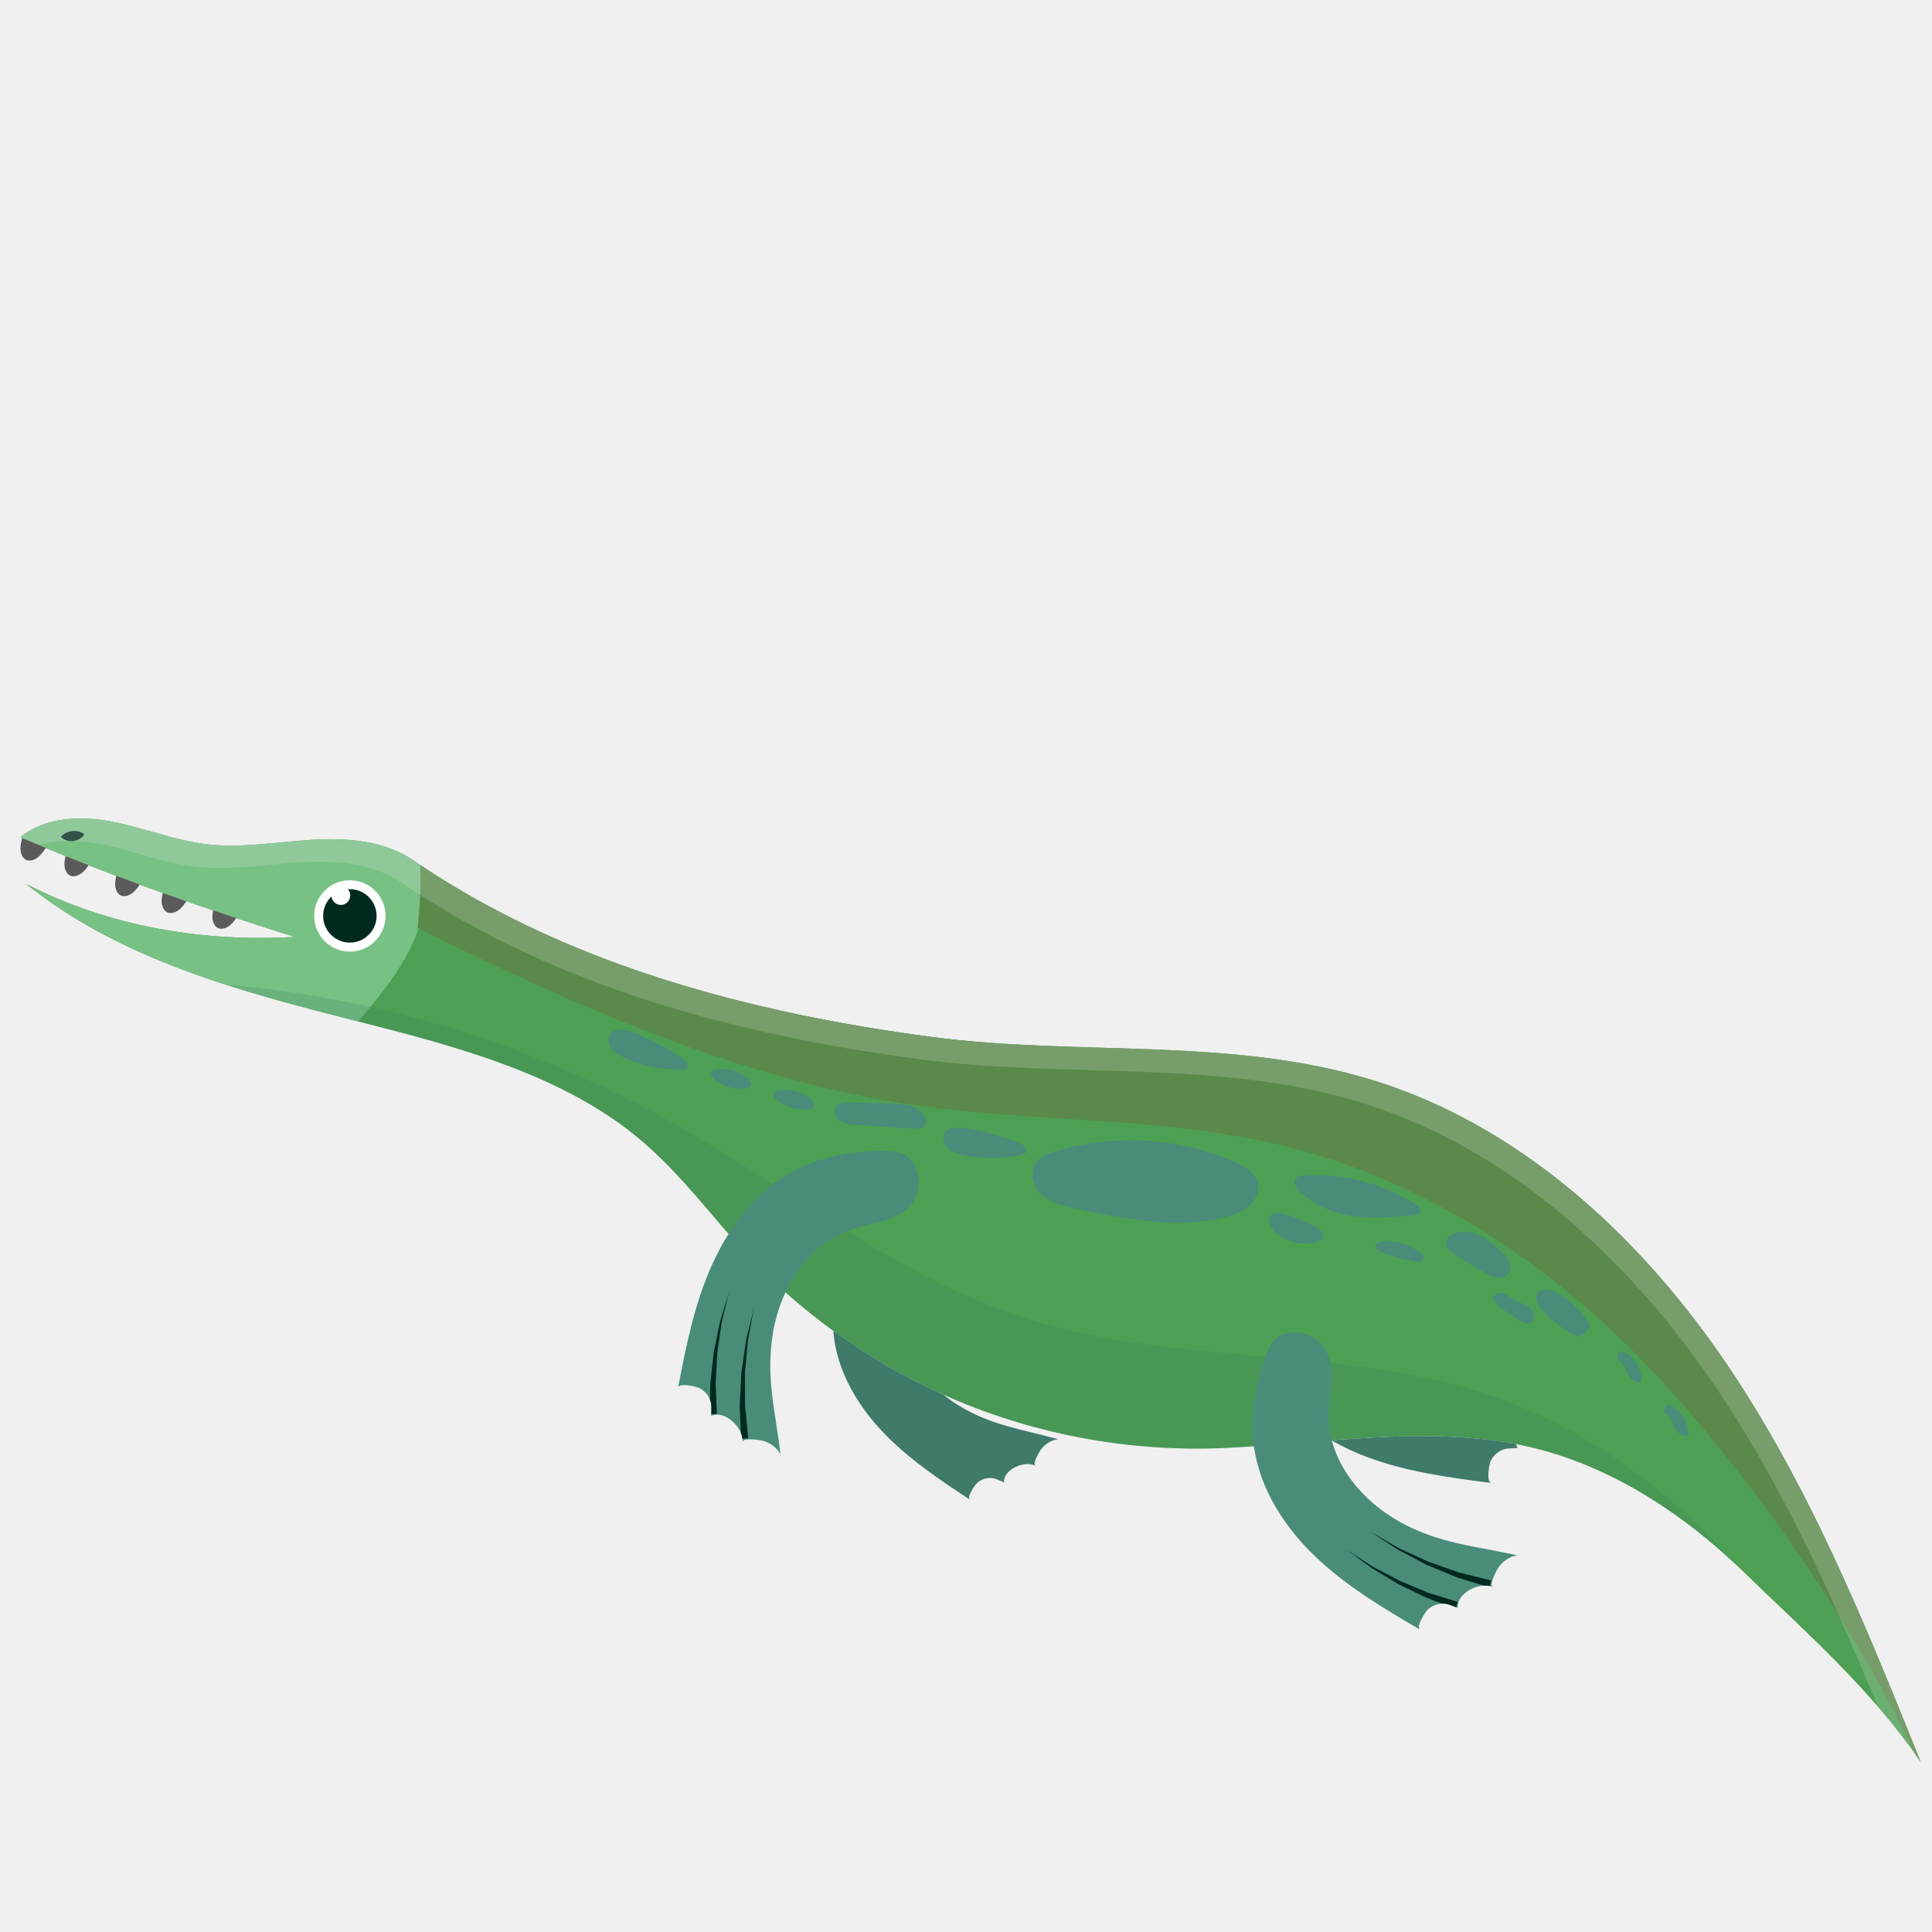
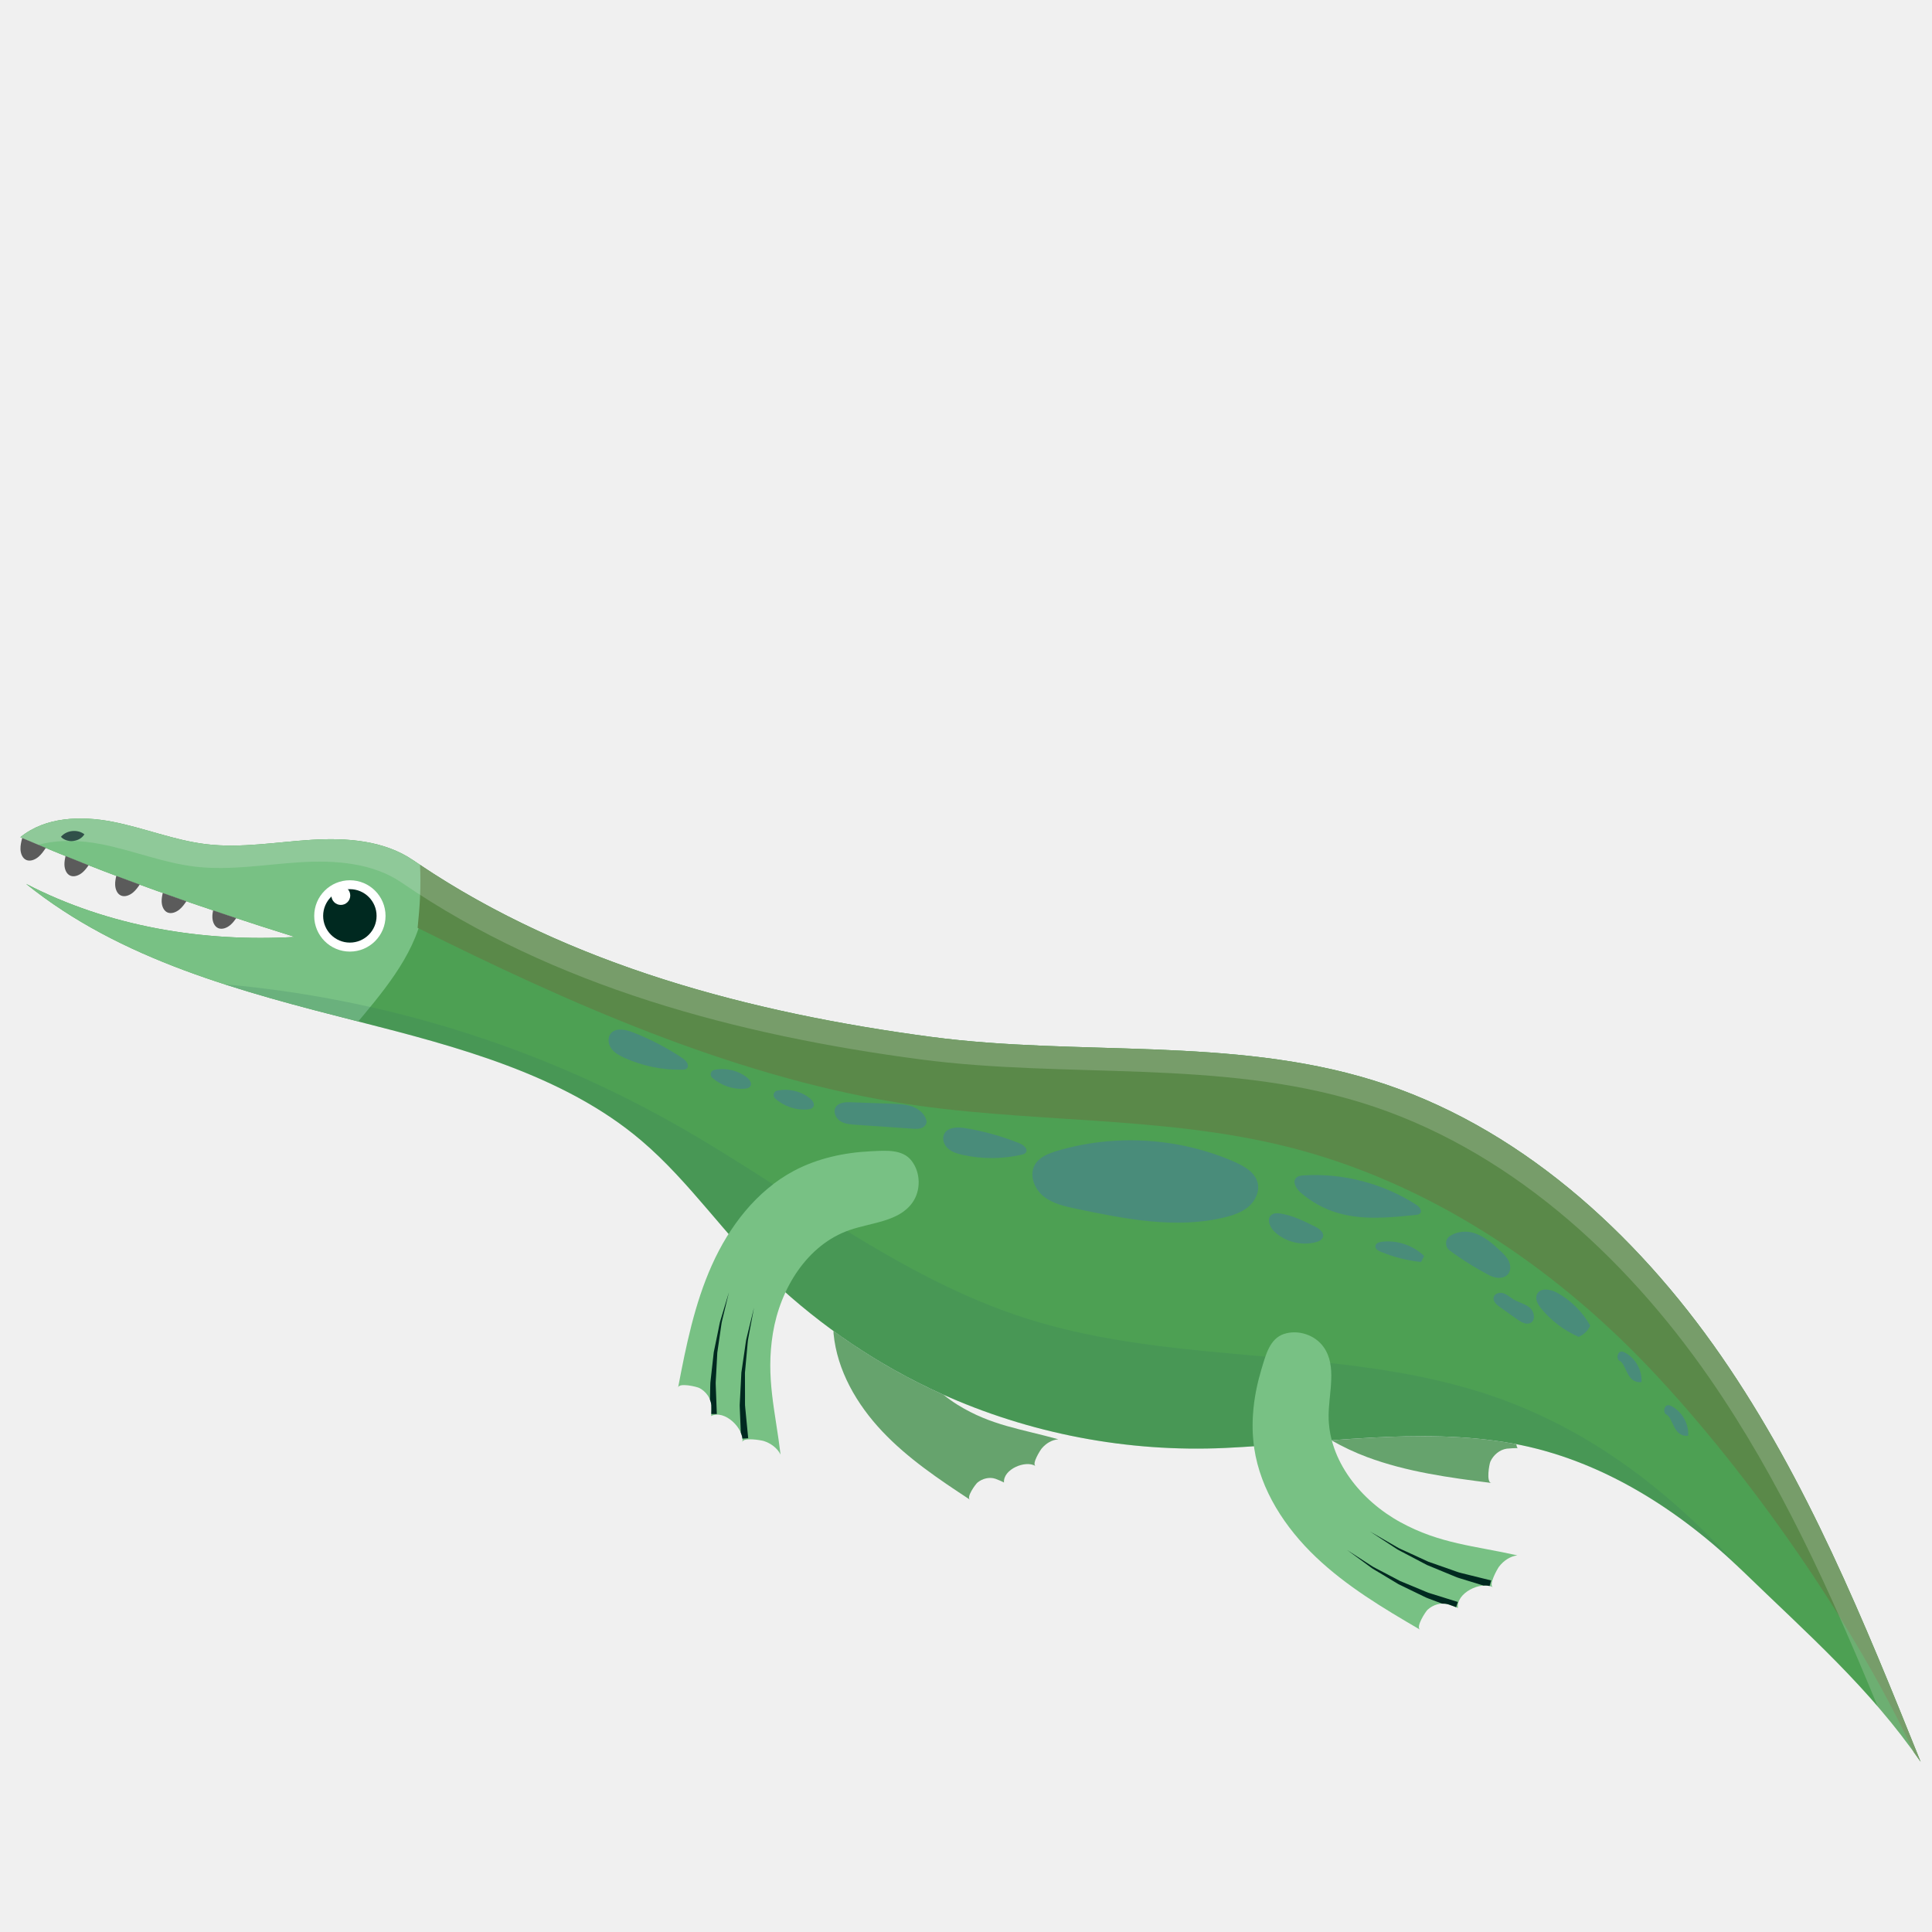
<svg xmlns="http://www.w3.org/2000/svg" version="1.1" id="Layer_1" x="0px" y="0px" width="170px" height="170px" viewBox="0 0 170 170" enable-background="new 0 0 170 170" xml:space="preserve">
  <g>
-     <path fill="#4DA053" d="M169,155.023c-4.963-12.326-9.987-24.768-17.546-35.695c-7.558-10.929-17.976-20.371-30.674-24.283   c-12.46-3.84-25.904-2.094-38.83-3.806c-16.026-2.122-32.25-6.405-45.588-15.54c-2.556-1.75-5.848-1.991-8.938-1.802   c-3.092,0.19-6.191,0.753-9.267,0.387c-2.812-0.336-5.477-1.435-8.256-1.976c-2.78-0.542-5.916-0.435-8.108,1.358   c7.827,3.381,16.014,6.237,24.153,8.777c-8.139,0.465-16.409-0.923-23.649-4.669c8.344,6.72,18.893,9.477,29.275,12.121   c8.527,2.171,18.02,4.648,24.855,10.461c4.32,3.675,7.371,8.377,11.483,12.259c4.365,4.119,9.407,7.524,14.875,10.004   c7.804,3.539,16.453,5.186,25.012,4.789c8.246-0.382,17.082-1.874,25.289-0.398c7.738,1.392,14.673,5.813,20.316,11.287   C159.048,143.771,164.538,148.549,169,155.023z" />
-     <path fill="#3F7A6A" d="M133.087,127.011c-5.164-0.929-10.576-0.682-15.935-0.276c1.003,0.572,2.052,1.068,3.127,1.47   c3.498,1.307,7.235,1.814,10.94,2.281c-0.461-0.059-0.177-1.658-0.076-1.88c0.266-0.582,0.814-1.051,1.456-1.137   c0.084-0.012,0.917-0.072,0.94-0.034c-0.066-0.111-0.094-0.233-0.119-0.354C133.309,127.059,133.198,127.031,133.087,127.011z" />
-     <path fill="#3F7A6A" d="M83.003,122.711c-0.071-0.032-0.146-0.059-0.217-0.091c-3.326-1.509-6.493-3.364-9.447-5.511   c0.006,0.079-0.001,0.158,0.007,0.237c0.311,3.25,2.046,6.234,4.289,8.608c2.242,2.373,4.981,4.212,7.71,6.005   c-0.339-0.223,0.5-1.369,0.665-1.505c0.433-0.355,1.044-0.512,1.581-0.332c0.069,0.023,0.748,0.297,0.751,0.336   c-0.094-1.175,1.886-1.999,2.771-1.464c-0.333-0.201,0.427-1.399,0.562-1.556c0.366-0.428,0.881-0.748,1.452-0.79   c-3.263-0.917-5.897-1.198-8.851-3.026C83.836,123.35,83.41,123.042,83.003,122.711z" />
-     <path fill="#78C184" d="M31.519,89.882c0.152-0.181,0.304-0.361,0.454-0.542c2.542-3.05,5.166-6.418,5.387-10.382   c0.052-0.922-0.033-1.838-0.22-2.738c-0.26-0.173-0.521-0.345-0.777-0.521c-2.556-1.75-5.848-1.991-8.938-1.802   c-3.092,0.19-6.191,0.753-9.267,0.387c-2.812-0.336-5.477-1.435-8.256-1.976c-2.78-0.542-5.916-0.435-8.108,1.358   c7.827,3.381,16.014,6.237,24.153,8.777c-8.139,0.465-16.409-0.923-23.649-4.669C10.626,84.483,21.153,87.242,31.519,89.882z" />
-     <path fill="#5A8949" d="M120.78,95.045c-12.46-3.84-25.904-2.094-38.83-3.806c-15.789-2.091-31.768-6.282-44.992-15.142   c0.104,1.856-0.023,3.75-0.21,5.546c13.192,6.579,27.466,12.922,42.009,15.336c11.443,1.9,23.286,1.112,34.538,3.932   c12.295,3.082,23.276,10.396,31.983,19.607c8.623,9.124,17.801,22.243,23.134,33.677c0.197,0.274,0.395,0.548,0.588,0.828   c-4.963-12.326-9.987-24.768-17.546-35.695C143.896,108.399,133.479,98.957,120.78,95.045z" />
+     <path fill="#4DA053" d="M169,155.023c-4.963-12.326-9.986-24.769-17.546-35.695c-7.558-10.93-17.976-20.371-30.675-24.283   c-12.459-3.84-25.903-2.094-38.829-3.806c-16.026-2.122-32.25-6.405-45.588-15.54c-2.556-1.75-5.848-1.991-8.938-1.802   c-3.092,0.19-6.191,0.753-9.267,0.387c-2.812-0.336-5.477-1.435-8.256-1.976c-2.78-0.542-5.916-0.435-8.108,1.358   c7.827,3.381,16.014,6.237,24.153,8.777c-8.139,0.465-16.409-0.923-23.649-4.669c8.344,6.72,18.893,9.477,29.275,12.121   c8.527,2.172,18.02,4.648,24.855,10.461c4.32,3.676,7.371,8.377,11.483,12.26c4.365,4.119,9.407,7.523,14.875,10.004   c7.804,3.539,16.453,5.186,25.012,4.789c8.246-0.383,17.082-1.874,25.289-0.398c7.738,1.393,14.673,5.813,20.316,11.287   C159.048,143.771,164.538,148.549,169,155.023z" />
+     <path fill="#66A36D" d="M133.087,127.011c-5.164-0.929-10.575-0.682-15.935-0.276c1.002,0.572,2.052,1.068,3.127,1.471   c3.498,1.307,7.234,1.814,10.939,2.281c-0.461-0.06-0.177-1.658-0.076-1.881c0.267-0.582,0.814-1.051,1.457-1.137   c0.084-0.012,0.916-0.072,0.939-0.033c-0.066-0.111-0.094-0.233-0.119-0.354C133.309,127.059,133.198,127.031,133.087,127.011z" />
+     <path fill="#66A36D" d="M83.003,122.711c-0.071-0.031-0.146-0.059-0.217-0.091c-3.326-1.509-6.493-3.364-9.447-5.511   c0.006,0.078-0.001,0.158,0.007,0.236c0.311,3.25,2.046,6.234,4.289,8.608c2.242,2.373,4.981,4.212,7.71,6.005   c-0.339-0.223,0.5-1.369,0.665-1.505c0.434-0.354,1.045-0.513,1.581-0.332c0.069,0.022,0.748,0.297,0.751,0.336   c-0.094-1.175,1.887-1.999,2.771-1.464c-0.334-0.201,0.427-1.399,0.562-1.557c0.366-0.428,0.882-0.748,1.452-0.789   c-3.264-0.918-5.896-1.198-8.851-3.026C83.836,123.35,83.41,123.042,83.003,122.711z" />
+     <path fill="#78C184" d="M31.519,89.882c0.152-0.181,0.304-0.36,0.454-0.542c2.542-3.05,5.166-6.418,5.387-10.382   c0.052-0.922-0.033-1.838-0.22-2.738c-0.26-0.173-0.521-0.345-0.777-0.521c-2.556-1.75-5.848-1.991-8.938-1.802   c-3.092,0.19-6.191,0.753-9.267,0.387c-2.812-0.336-5.477-1.435-8.256-1.976c-2.78-0.542-5.916-0.435-8.108,1.358   c7.827,3.381,16.014,6.237,24.153,8.777c-8.139,0.465-16.409-0.923-23.649-4.669C10.626,84.483,21.153,87.242,31.519,89.882z" />
+     <path fill="#5A8949" d="M120.779,95.045c-12.459-3.84-25.903-2.094-38.829-3.806c-15.789-2.091-31.768-6.282-44.992-15.142   c0.104,1.856-0.023,3.75-0.21,5.546c13.192,6.58,27.466,12.921,42.009,15.335c11.443,1.9,23.286,1.112,34.538,3.933   c12.295,3.082,23.275,10.396,31.982,19.606c8.623,9.125,17.802,22.243,23.135,33.678c0.197,0.273,0.395,0.548,0.588,0.828   c-4.963-12.326-9.986-24.769-17.546-35.695C143.896,108.398,133.479,98.957,120.779,95.045z" />
    <g>
      <path fill="#5B5B5B" d="M1.802,74.721c0.014,0.407,0.184,0.811,0.515,0.951c0.334,0.144,0.758-0.012,1.075-0.283    c0.251-0.215,0.45-0.493,0.635-0.781c-0.692-0.288-1.385-0.576-2.072-0.872C1.865,74.063,1.792,74.395,1.802,74.721z" />
      <path fill="#5B5B5B" d="M5.67,76.099c0.013,0.407,0.184,0.811,0.515,0.952c0.334,0.143,0.758-0.013,1.075-0.284    c0.207-0.178,0.377-0.399,0.535-0.632c-0.678-0.266-1.352-0.54-2.025-0.812C5.708,75.582,5.662,75.842,5.67,76.099z" />
      <path fill="#5B5B5B" d="M10.133,77.85c0.013,0.408,0.183,0.811,0.515,0.952c0.334,0.143,0.757-0.012,1.074-0.284    c0.223-0.19,0.403-0.431,0.57-0.683c-0.688-0.253-1.374-0.506-2.059-0.765C10.171,77.331,10.124,77.592,10.133,77.85z" />
      <path fill="#5B5B5B" d="M18.688,80.717c0.013,0.407,0.184,0.811,0.515,0.952c0.334,0.143,0.758-0.013,1.075-0.284    c0.196-0.169,0.359-0.377,0.511-0.597c-0.681-0.225-1.36-0.452-2.04-0.682C18.708,80.311,18.682,80.515,18.688,80.717z" />
      <path fill="#5B5B5B" d="M14.225,79.338c0.014,0.408,0.184,0.811,0.515,0.952c0.334,0.143,0.758-0.012,1.075-0.284    c0.229-0.195,0.413-0.443,0.583-0.702c-0.692-0.24-1.384-0.485-2.075-0.731C14.262,78.828,14.217,79.085,14.225,79.338z" />
    </g>
    <g>
      <circle fill="#FFFFFF" cx="30.786" cy="80.594" r="3.138" />
      <circle fill="#002920" cx="30.785" cy="80.59" r="2.351" />
      <circle fill="#FFFFFF" cx="29.99" cy="78.796" r="0.83" />
    </g>
    <path fill="#002920" d="M5.359,73.636c0.49-0.59,1.463-0.695,2.068-0.225C7.012,74.097,5.912,74.216,5.359,73.636z" />
-     <path fill="#498C7A" d="M110.661,104.068c0.192,0.761-0.191,1.579-0.784,2.093c-0.594,0.514-1.363,0.772-2.126,0.958   c-4.264,1.038-8.732,0.144-13.029-0.752c-1.022-0.214-2.087-0.445-2.901-1.1c-0.813-0.654-1.282-1.867-0.764-2.774   c0.391-0.683,1.195-0.997,1.949-1.222c5.114-1.526,10.768-1.172,15.652,0.98C109.513,102.629,110.432,103.162,110.661,104.068z" />
-     <path fill="#498C7A" d="M124.962,106.76c0.21-0.237-0.08-0.585-0.348-0.757c-2.918-1.876-6.441-2.793-9.904-2.579   c-0.237,0.015-0.497,0.045-0.662,0.216c-0.353,0.365,0.012,0.961,0.394,1.295c0.923,0.806,2.019,1.414,3.191,1.771   c2.232,0.68,4.627,0.44,6.947,0.194C124.719,106.886,124.87,106.864,124.962,106.76z" />
-     <path fill="#498C7A" d="M83.07,99.805c-0.197,0.424,0,0.95,0.35,1.261s0.816,0.448,1.272,0.551   c1.703,0.381,3.491,0.377,5.191-0.012c0.144-0.032,0.299-0.076,0.385-0.195c0.217-0.302-0.192-0.658-0.537-0.798   c-1.538-0.624-3.146-1.076-4.785-1.345C84.254,99.152,83.366,99.169,83.07,99.805z" />
-     <path fill="#498C7A" d="M53.718,90.971c-0.28,0.374-0.194,0.93,0.084,1.306c0.279,0.375,0.708,0.605,1.134,0.799   c1.589,0.722,3.34,1.083,5.084,1.05c0.147-0.002,0.308-0.014,0.416-0.113c0.273-0.251-0.054-0.683-0.362-0.89   c-1.379-0.926-2.86-1.696-4.409-2.295C55.01,90.574,54.137,90.409,53.718,90.971z" />
-     <path fill="#498C7A" d="M115.718,107.932c-0.966-0.482-1.95-0.972-3.016-1.146c-0.283-0.046-0.603-0.062-0.827,0.117   c-0.445,0.353-0.146,1.083,0.268,1.475c0.953,0.901,2.386,1.263,3.652,0.92c0.254-0.068,0.531-0.192,0.612-0.442   C116.538,108.454,116.094,108.119,115.718,107.932z" />
-     <path fill="#498C7A" d="M132.024,110.07c-0.738-0.696-1.543-1.395-2.53-1.628c-0.652-0.154-1.401-0.034-1.938,0.339   c-0.423,0.295-0.421,0.934-0.008,1.241c1.112,0.826,2.291,1.563,3.521,2.201c0.293,0.152,0.621,0.243,0.949,0.214   c0.88-0.079,1.008-0.874,0.759-1.435C132.614,110.635,132.317,110.346,132.024,110.07z" />
-     <path fill="#498C7A" d="M121.019,109.652c-0.019,0.236,0.234,0.392,0.452,0.482c1.136,0.476,2.342,0.784,3.566,0.912   c0.094-0.176,0.188-0.353,0.28-0.529c-0.975-0.942-2.385-1.415-3.731-1.252C121.339,109.296,121.038,109.404,121.019,109.652z" />
-     <path fill="#498C7A" d="M135.245,113.88c-0.203,0.424,0.08,0.915,0.379,1.277c0.88,1.066,2.014,1.921,3.281,2.475   c0.45-0.183,0.825-0.545,1.023-0.988c-0.678-1.211-1.7-2.226-2.916-2.895C136.431,113.43,135.531,113.28,135.245,113.88z" />
-     <path fill="#498C7A" d="M81.524,98.606c-0.144-0.581-0.655-1.016-1.217-1.227c-0.562-0.21-1.172-0.234-1.771-0.256   c-1.224-0.044-2.447-0.088-3.671-0.132c-0.493-0.019-1.084,0.015-1.337,0.438c-0.24,0.404,0.004,0.956,0.397,1.213   s0.886,0.297,1.355,0.329c1.671,0.115,3.342,0.23,5.013,0.346c0.275,0.019,0.562,0.036,0.817-0.069   C81.367,99.145,81.578,98.878,81.524,98.606z" />
-     <path fill="#498C7A" d="M131.972,115.007c0.519,0.366,1.038,0.733,1.557,1.1c0.346,0.244,0.795,0.496,1.162,0.287   c0.458-0.261,0.311-1.003-0.095-1.34c-0.405-0.336-0.954-0.439-1.405-0.71c-0.299-0.18-0.558-0.434-0.888-0.544   c-0.33-0.111-0.777-0.002-0.87,0.333C131.335,114.486,131.673,114.796,131.972,115.007z" />
-     <path fill="#498C7A" d="M142.508,119.738c0.611,0.272,0.599,2.02,1.93,1.874c0.065-1.049-0.532-2.109-1.463-2.596   c-0.122-0.064-0.264-0.119-0.394-0.074C142.292,119.042,142.229,119.614,142.508,119.738z" />
-     <path fill="#498C7A" d="M146.617,124.457c0.611,0.272,0.6,2.02,1.93,1.874c0.065-1.048-0.532-2.108-1.463-2.596   c-0.121-0.063-0.264-0.119-0.394-0.074C146.402,123.762,146.339,124.333,146.617,124.457z" />
-     <path fill="#498C7A" d="M71.267,96.645c-0.792-0.641-1.881-0.885-2.876-0.68c-0.328,0.067-0.437,0.472-0.186,0.695   c0.769,0.682,1.819,1.048,2.846,0.963c0.194-0.017,0.412-0.063,0.513-0.23C71.716,97.141,71.496,96.829,71.267,96.645z" />
-     <path fill="#498C7A" d="M65.736,94.82c-0.792-0.641-1.881-0.884-2.876-0.68c-0.328,0.068-0.437,0.472-0.186,0.695   c0.769,0.683,1.819,1.048,2.846,0.963c0.193-0.017,0.412-0.063,0.513-0.23C66.186,95.316,65.965,95.005,65.736,94.82z" />
+     <path fill="#498C7A" d="M110.661,104.068c0.192,0.761-0.19,1.578-0.784,2.093c-0.594,0.514-1.363,0.772-2.126,0.958   c-4.265,1.038-8.731,0.145-13.028-0.752c-1.022-0.215-2.088-0.445-2.902-1.1c-0.812-0.654-1.281-1.867-0.764-2.774   c0.392-0.683,1.195-0.997,1.949-1.222c5.114-1.526,10.768-1.172,15.652,0.979C109.514,102.629,110.432,103.162,110.661,104.068z" />
+     <path fill="#498C7A" d="M124.962,106.76c0.21-0.236-0.08-0.585-0.349-0.757c-2.918-1.876-6.44-2.793-9.903-2.579   c-0.237,0.016-0.497,0.045-0.662,0.217c-0.353,0.364,0.013,0.961,0.394,1.295c0.924,0.806,2.02,1.414,3.191,1.771   c2.232,0.68,4.627,0.44,6.947,0.194C124.719,106.886,124.87,106.864,124.962,106.76z" />
+     <path fill="#498C7A" d="M83.07,99.805c-0.197,0.424,0,0.95,0.35,1.262c0.35,0.311,0.816,0.447,1.272,0.551   c1.703,0.381,3.492,0.377,5.191-0.012c0.145-0.032,0.299-0.076,0.385-0.195c0.217-0.303-0.191-0.658-0.537-0.799   c-1.537-0.623-3.146-1.075-4.785-1.344C84.254,99.152,83.366,99.169,83.07,99.805z" />
+     <path fill="#498C7A" d="M53.718,90.971c-0.28,0.374-0.194,0.93,0.084,1.307c0.279,0.375,0.708,0.604,1.134,0.799   c1.589,0.722,3.34,1.083,5.084,1.05c0.147-0.002,0.308-0.015,0.416-0.112c0.273-0.252-0.054-0.684-0.362-0.891   c-1.379-0.926-2.86-1.696-4.409-2.295C55.01,90.574,54.137,90.409,53.718,90.971z" />
+     <path fill="#498C7A" d="M115.718,107.932c-0.966-0.481-1.95-0.972-3.016-1.146c-0.283-0.046-0.603-0.062-0.827,0.116   c-0.445,0.354-0.146,1.084,0.268,1.476c0.953,0.901,2.387,1.263,3.652,0.92c0.254-0.067,0.531-0.192,0.612-0.442   C116.538,108.454,116.094,108.119,115.718,107.932z" />
+     <path fill="#498C7A" d="M132.023,110.07c-0.737-0.696-1.543-1.396-2.529-1.629c-0.652-0.153-1.401-0.033-1.938,0.34   c-0.424,0.295-0.422,0.934-0.009,1.24c1.112,0.826,2.291,1.563,3.521,2.201c0.293,0.152,0.621,0.243,0.949,0.215   c0.881-0.08,1.008-0.875,0.76-1.436C132.613,110.635,132.316,110.346,132.023,110.07z" />
+     <path fill="#498C7A" d="M121.02,109.652c-0.02,0.236,0.233,0.392,0.451,0.481c1.137,0.476,2.342,0.784,3.566,0.912   c0.094-0.176,0.188-0.353,0.279-0.528c-0.975-0.942-2.385-1.416-3.73-1.252C121.339,109.296,121.038,109.404,121.02,109.652z" />
+     <path fill="#498C7A" d="M135.245,113.88c-0.203,0.425,0.08,0.915,0.379,1.277c0.88,1.065,2.015,1.921,3.28,2.475   c0.451-0.183,0.826-0.545,1.023-0.987c-0.678-1.211-1.699-2.227-2.916-2.896C136.432,113.43,135.531,113.28,135.245,113.88z" />
+     <path fill="#498C7A" d="M81.524,98.605c-0.144-0.58-0.655-1.016-1.217-1.227c-0.562-0.21-1.172-0.234-1.771-0.256   c-1.224-0.044-2.447-0.088-3.671-0.132c-0.493-0.019-1.084,0.015-1.337,0.438c-0.24,0.403,0.004,0.955,0.397,1.213   c0.393,0.256,0.886,0.297,1.355,0.328c1.671,0.115,3.342,0.23,5.013,0.346c0.275,0.02,0.562,0.037,0.817-0.068   C81.367,99.145,81.578,98.878,81.524,98.605z" />
+     <path fill="#498C7A" d="M131.973,115.007c0.519,0.366,1.037,0.733,1.557,1.101c0.346,0.244,0.795,0.496,1.162,0.287   c0.457-0.262,0.311-1.004-0.096-1.34c-0.404-0.337-0.953-0.439-1.404-0.711c-0.299-0.18-0.559-0.434-0.889-0.544   s-0.777-0.002-0.869,0.333C131.335,114.486,131.673,114.796,131.973,115.007z" />
+     <path fill="#498C7A" d="M142.508,119.738c0.611,0.271,0.6,2.02,1.93,1.873c0.065-1.049-0.531-2.108-1.463-2.596   c-0.121-0.063-0.264-0.119-0.394-0.074C142.292,119.042,142.229,119.614,142.508,119.738z" />
+     <path fill="#498C7A" d="M146.617,124.457c0.611,0.271,0.6,2.02,1.93,1.874c0.064-1.048-0.531-2.108-1.463-2.597   c-0.121-0.062-0.264-0.118-0.395-0.073C146.402,123.762,146.339,124.333,146.617,124.457z" />
+     <path fill="#498C7A" d="M71.267,96.645c-0.792-0.641-1.881-0.885-2.876-0.68c-0.328,0.067-0.437,0.473-0.186,0.695   c0.769,0.682,1.819,1.048,2.846,0.963c0.194-0.018,0.412-0.062,0.513-0.23C71.716,97.141,71.496,96.829,71.267,96.645z" />
+     <path fill="#498C7A" d="M65.736,94.82c-0.792-0.641-1.881-0.885-2.876-0.68c-0.328,0.067-0.437,0.471-0.186,0.694   c0.769,0.683,1.819,1.048,2.846,0.963c0.193-0.017,0.412-0.063,0.513-0.229C66.186,95.316,65.965,95.005,65.736,94.82z" />
    <g opacity="0.21">
-       <path fill="#E6E8E7" d="M8.896,74.28c2.779,0.542,5.443,1.641,8.256,1.976c3.075,0.367,6.175-0.195,9.266-0.386    c3.092-0.189,6.384,0.052,8.938,1.802c13.339,9.135,29.562,13.418,45.589,15.54c12.926,1.712,26.37-0.034,38.83,3.806    c12.698,3.912,23.116,13.354,30.674,24.283c6.16,8.906,10.637,18.818,14.77,28.854c1.322,1.533,2.589,3.14,3.781,4.869    c-4.963-12.326-9.987-24.768-17.546-35.695c-7.558-10.929-17.976-20.371-30.674-24.283c-12.46-3.84-25.904-2.094-38.83-3.806    c-16.026-2.122-32.25-6.405-45.588-15.54c-2.556-1.75-5.848-1.991-8.938-1.802c-3.092,0.19-6.191,0.753-9.267,0.387    c-2.812-0.336-5.477-1.435-8.256-1.976c-2.78-0.542-5.916-0.435-8.108,1.358c0.526,0.228,1.059,0.446,1.588,0.669    C5.133,73.854,7.089,73.929,8.896,74.28z" />
+       <path fill="#E6E8E7" d="M8.896,74.28c2.779,0.542,5.443,1.641,8.256,1.976c3.075,0.367,6.175-0.195,9.266-0.386    c3.092-0.189,6.384,0.052,8.938,1.802c13.339,9.135,29.562,13.418,45.589,15.54c12.926,1.712,26.37-0.034,38.831,3.806    c12.697,3.912,23.115,13.354,30.674,24.283c6.16,8.906,10.637,18.818,14.77,28.854c1.322,1.533,2.59,3.141,3.781,4.869    c-4.963-12.325-9.986-24.768-17.546-35.694c-7.558-10.929-17.976-20.371-30.675-24.283c-12.459-3.84-25.903-2.094-38.829-3.806    C65.924,89.118,49.7,84.835,36.362,75.7c-2.556-1.75-5.848-1.991-8.938-1.802c-3.092,0.19-6.191,0.753-9.267,0.387    c-2.812-0.336-5.477-1.435-8.256-1.976c-2.78-0.542-5.916-0.435-8.108,1.358c0.526,0.228,1.059,0.446,1.588,0.669    C5.133,73.854,7.089,73.929,8.896,74.28z" />
    </g>
-     <path fill="#498C7A" d="M68.683,127.989c-0.294-0.585-0.857-0.988-1.469-1.189c-0.226-0.073-1.823-0.353-1.891,0.088   c0.178-1.17-1.558-2.9-2.759-2.287c0.04-0.021,0.032-0.856,0.026-0.94c-0.045-0.646-0.478-1.224-1.043-1.525   c-0.215-0.114-1.793-0.499-1.88-0.044c0.7-3.667,1.445-7.365,2.972-10.772c1.526-3.408,3.919-6.547,7.218-8.298   c2.066-1.097,4.41-1.608,6.748-1.72c1.318-0.062,2.8-0.21,3.606,0.835c0.808,1.044,0.836,2.622,0.066,3.694   c-1.189,1.658-3.563,1.733-5.493,2.394c-3.759,1.284-6.137,5.173-6.776,9.092S68.224,124.141,68.683,127.989z" />
+     <path fill="#78C184" d="M68.683,127.989c-0.294-0.585-0.857-0.988-1.469-1.189c-0.226-0.073-1.823-0.353-1.891,0.089   c0.178-1.171-1.558-2.9-2.759-2.287c0.04-0.021,0.032-0.856,0.026-0.94c-0.045-0.646-0.478-1.224-1.043-1.525   c-0.215-0.114-1.793-0.499-1.88-0.044c0.7-3.667,1.445-7.365,2.972-10.771c1.526-3.408,3.919-6.547,7.218-8.299   c2.066-1.097,4.41-1.607,6.748-1.72c1.318-0.062,2.8-0.21,3.606,0.835c0.808,1.045,0.836,2.622,0.066,3.694   c-1.189,1.658-3.563,1.733-5.493,2.394c-3.759,1.284-6.137,5.174-6.776,9.092C67.369,121.236,68.224,124.141,68.683,127.989z" />
    <g>
-       <path fill="#002920" d="M63.075,124.42c0,0-0.084-2.227-0.095-2.518c-0.021-0.293,0.022-0.591,0.031-0.906    c0.033-0.629,0.069-1.3,0.105-1.971c0.097-0.668,0.194-1.336,0.285-1.962c0.054-0.312,0.072-0.622,0.149-0.902    c0.068-0.282,0.588-2.444,0.588-2.444s-0.646,2.132-0.729,2.412c-0.094,0.278-0.131,0.585-0.202,0.896    c-0.128,0.626-0.266,1.294-0.402,1.961c-0.076,0.681-0.151,1.361-0.223,1.999c-0.027,0.319-0.088,0.631-0.085,0.922    c-0.006,0.291-0.022,1.115-0.025,1.251c0.063,0.16,0.106,0.329,0.118,0.503c0.004,0.061,0.009,0.504-0.003,0.76H63.075z" />
-       <path fill="#002920" d="M65.66,124.749c-0.026-0.271-0.054-0.564-0.084-0.874c-0.04-0.312-0.012-0.633-0.021-0.97    c-0.002-0.674-0.003-1.392-0.005-2.11c0.065-0.72,0.131-1.438,0.192-2.112c0.04-0.336,0.042-0.668,0.108-0.971    c0.058-0.306,0.495-2.643,0.495-2.643s-0.564,2.313-0.639,2.617c-0.083,0.302-0.104,0.633-0.161,0.969    c-0.099,0.676-0.204,1.396-0.31,2.117c-0.037,0.73-0.075,1.462-0.11,2.146c-0.009,0.343-0.054,0.679-0.03,0.989    c0.013,0.312,0.077,1.844,0.091,2.159c0.074,0.175,0.123,0.351,0.14,0.521l0.509-0.035    C65.835,126.554,65.765,125.831,65.66,124.749z" />
+       <path fill="#002920" d="M63.075,124.42c0,0-0.084-2.227-0.095-2.518c-0.021-0.293,0.022-0.592,0.031-0.906    c0.033-0.629,0.069-1.301,0.105-1.971c0.097-0.668,0.194-1.336,0.285-1.963c0.054-0.312,0.072-0.621,0.149-0.901    c0.068-0.282,0.588-2.444,0.588-2.444s-0.646,2.133-0.729,2.412c-0.094,0.278-0.131,0.585-0.202,0.896    c-0.128,0.625-0.266,1.293-0.402,1.961c-0.076,0.681-0.151,1.361-0.223,1.998c-0.027,0.32-0.088,0.632-0.085,0.923    c-0.006,0.291-0.022,1.114-0.025,1.251c0.063,0.16,0.106,0.328,0.118,0.503c0.004,0.062,0.009,0.504-0.003,0.76L63.075,124.42    L63.075,124.42z" />
+       <path fill="#002920" d="M65.66,124.749c-0.026-0.271-0.054-0.563-0.084-0.874c-0.04-0.312-0.012-0.633-0.021-0.97    c-0.002-0.675-0.003-1.392-0.005-2.11c0.065-0.72,0.131-1.438,0.192-2.111c0.04-0.336,0.042-0.668,0.108-0.972    c0.058-0.306,0.495-2.644,0.495-2.644s-0.564,2.313-0.639,2.617c-0.083,0.303-0.104,0.633-0.161,0.97    c-0.099,0.676-0.204,1.396-0.31,2.116c-0.037,0.73-0.075,1.463-0.11,2.146c-0.009,0.343-0.054,0.68-0.03,0.989    c0.013,0.312,0.077,1.844,0.091,2.159c0.074,0.175,0.123,0.351,0.14,0.521l0.509-0.035    C65.835,126.555,65.765,125.831,65.66,124.749z" />
    </g>
-     <path fill="#498C7A" d="M133.514,136.859c-0.648,0.083-1.217,0.48-1.61,0.99c-0.145,0.188-0.939,1.601-0.547,1.811   c-1.043-0.557-3.254,0.504-3.075,1.84c-0.006-0.044-0.796-0.314-0.878-0.337c-0.624-0.173-1.312,0.043-1.785,0.475   c-0.18,0.164-1.068,1.524-0.667,1.759c-3.226-1.882-6.464-3.815-9.169-6.39s-4.868-5.876-5.421-9.568   c-0.346-2.314-0.049-4.694,0.626-6.936c0.38-1.265,0.733-2.71,1.987-3.124c1.254-0.413,2.751,0.086,3.506,1.169   c1.167,1.673,0.448,3.937,0.428,5.977c-0.04,3.971,2.834,7.509,6.316,9.417C126.708,135.85,129.732,136.011,133.514,136.859z" />
+     <path fill="#78C184" d="M133.514,136.859c-0.647,0.082-1.217,0.479-1.609,0.99c-0.146,0.188-0.939,1.601-0.547,1.811   c-1.043-0.557-3.254,0.504-3.075,1.84c-0.007-0.044-0.796-0.314-0.878-0.337c-0.625-0.173-1.312,0.043-1.785,0.476   c-0.18,0.163-1.068,1.523-0.667,1.758c-3.226-1.881-6.464-3.814-9.169-6.39s-4.868-5.876-5.422-9.567   c-0.346-2.314-0.049-4.694,0.627-6.937c0.38-1.265,0.732-2.71,1.986-3.124c1.254-0.413,2.752,0.086,3.506,1.169   c1.168,1.673,0.449,3.937,0.429,5.978c-0.04,3.971,2.834,7.509,6.315,9.416C126.708,135.85,129.732,136.011,133.514,136.859z" />
    <g opacity="0.2">
-       <path fill="#327461" d="M19.769,86.612c3.871,1.253,7.85,2.276,11.804,3.284c8.527,2.171,18.02,4.648,24.855,10.461    c2.897,2.465,5.228,5.389,7.687,8.221c1.06-1.673,2.366-3.177,3.919-4.363c-2.927-1.874-5.861-3.733-8.875-5.427    C47.088,92.003,33.562,87.828,19.769,86.612z" />
-       <path fill="#327461" d="M116.908,124.524c-0.008,0.754,0.091,1.492,0.277,2.207c5.348-0.403,10.748-0.647,15.901,0.279    c7.494,1.349,14.232,5.542,19.776,10.777c-5.786-6.416-12.577-11.674-20.681-14.638c-4.871-1.783-9.969-2.636-15.136-3.216    C117.323,121.365,116.924,123.007,116.908,124.524z" />
-       <path fill="#327461" d="M110.987,120.503c0.111-0.372,0.224-0.757,0.354-1.13c-7.106-0.634-14.238-1.196-20.999-3.347    c-5.623-1.788-10.781-4.605-15.817-7.701c-2.444,0.931-4.284,2.969-5.408,5.383c4.08,3.628,8.695,6.656,13.669,8.912    c7.804,3.539,16.453,5.186,25.012,4.789c0.842-0.039,1.69-0.092,2.543-0.149C110.035,125.002,110.33,122.687,110.987,120.503z" />
+       <path fill="#327461" d="M19.769,86.611c3.871,1.254,7.85,2.277,11.804,3.285c8.527,2.17,18.02,4.647,24.855,10.461    c2.897,2.465,5.228,5.389,7.687,8.221c1.06-1.673,2.366-3.178,3.919-4.363c-2.927-1.874-5.861-3.732-8.875-5.427    C47.088,92.003,33.562,87.828,19.769,86.611z" />
+       <path fill="#327461" d="M116.908,124.523c-0.008,0.754,0.091,1.492,0.277,2.207c5.348-0.402,10.748-0.646,15.9,0.279    c7.494,1.35,14.232,5.542,19.775,10.777c-5.785-6.416-12.576-11.674-20.68-14.639c-4.871-1.782-9.97-2.635-15.137-3.215    C117.323,121.365,116.924,123.007,116.908,124.523z" />
+       <path fill="#327461" d="M110.986,120.503c0.111-0.372,0.225-0.757,0.354-1.13c-7.106-0.634-14.237-1.196-20.999-3.348    c-5.623-1.787-10.781-4.604-15.817-7.7c-2.444,0.931-4.284,2.969-5.408,5.383c4.08,3.628,8.695,6.656,13.669,8.912    c7.804,3.539,16.452,5.187,25.012,4.789c0.843-0.039,1.69-0.093,2.543-0.149C110.035,125.002,110.33,122.688,110.986,120.503z" />
    </g>
    <g>
-       <path fill="#002920" d="M128.278,140.959c0,0-2.125-0.662-2.402-0.749c-0.283-0.078-0.551-0.218-0.844-0.331    c-0.582-0.241-1.203-0.498-1.823-0.756c-0.598-0.314-1.195-0.628-1.756-0.923c-0.276-0.154-0.562-0.275-0.801-0.44    c-0.243-0.158-2.109-1.368-2.109-1.368s1.796,1.318,2.032,1.491c0.23,0.181,0.508,0.317,0.777,0.488    c0.547,0.329,1.131,0.681,1.715,1.032c0.616,0.298,1.232,0.597,1.811,0.876c0.292,0.132,0.566,0.293,0.841,0.387    c0.273,0.103,1.044,0.393,1.172,0.44c0.172-0.007,0.345,0.01,0.513,0.057c0.059,0.016,0.48,0.159,0.717,0.256L128.278,140.959z" />
-       <path fill="#002920" d="M129.452,138.631c-0.264-0.065-0.55-0.137-0.853-0.212c-0.307-0.065-0.601-0.199-0.921-0.302    c-0.636-0.224-1.313-0.461-1.992-0.698c-0.656-0.302-1.312-0.604-1.927-0.886c-0.304-0.149-0.616-0.261-0.88-0.426    c-0.27-0.155-2.327-1.346-2.327-1.346s1.994,1.302,2.256,1.473c0.257,0.18,0.562,0.309,0.859,0.476    c0.604,0.317,1.249,0.657,1.894,0.996c0.677,0.279,1.354,0.558,1.987,0.819c0.32,0.122,0.622,0.277,0.922,0.358    c0.298,0.091,1.765,0.541,2.066,0.634c0.19-0.013,0.372,0,0.538,0.041l0.137-0.491    C131.212,139.067,130.508,138.893,129.452,138.631z" />
+       <path fill="#002920" d="M128.277,140.959c0,0-2.125-0.662-2.401-0.749c-0.283-0.078-0.551-0.218-0.844-0.331    c-0.582-0.24-1.203-0.498-1.823-0.756c-0.598-0.314-1.195-0.628-1.756-0.923c-0.276-0.154-0.562-0.275-0.801-0.44    c-0.243-0.158-2.109-1.367-2.109-1.367s1.796,1.317,2.032,1.49c0.229,0.182,0.508,0.317,0.776,0.488    c0.547,0.329,1.131,0.681,1.715,1.031c0.617,0.299,1.232,0.598,1.812,0.877c0.292,0.132,0.565,0.293,0.841,0.387    c0.273,0.104,1.045,0.393,1.172,0.439c0.172-0.006,0.346,0.011,0.514,0.058c0.059,0.017,0.479,0.159,0.717,0.256L128.277,140.959z    " />
+       <path fill="#002920" d="M129.452,138.631c-0.265-0.064-0.55-0.137-0.853-0.212c-0.308-0.065-0.602-0.199-0.922-0.302    c-0.636-0.225-1.312-0.461-1.992-0.698c-0.656-0.302-1.312-0.604-1.927-0.886c-0.304-0.149-0.616-0.262-0.88-0.426    c-0.27-0.155-2.327-1.347-2.327-1.347s1.994,1.302,2.257,1.474c0.256,0.18,0.562,0.309,0.858,0.476    c0.604,0.317,1.249,0.657,1.894,0.996c0.678,0.278,1.354,0.558,1.987,0.819c0.32,0.121,0.622,0.276,0.923,0.357    c0.297,0.092,1.764,0.541,2.065,0.635c0.19-0.014,0.372,0,0.538,0.041l0.137-0.492    C131.212,139.066,130.508,138.893,129.452,138.631z" />
    </g>
  </g>
</svg>
